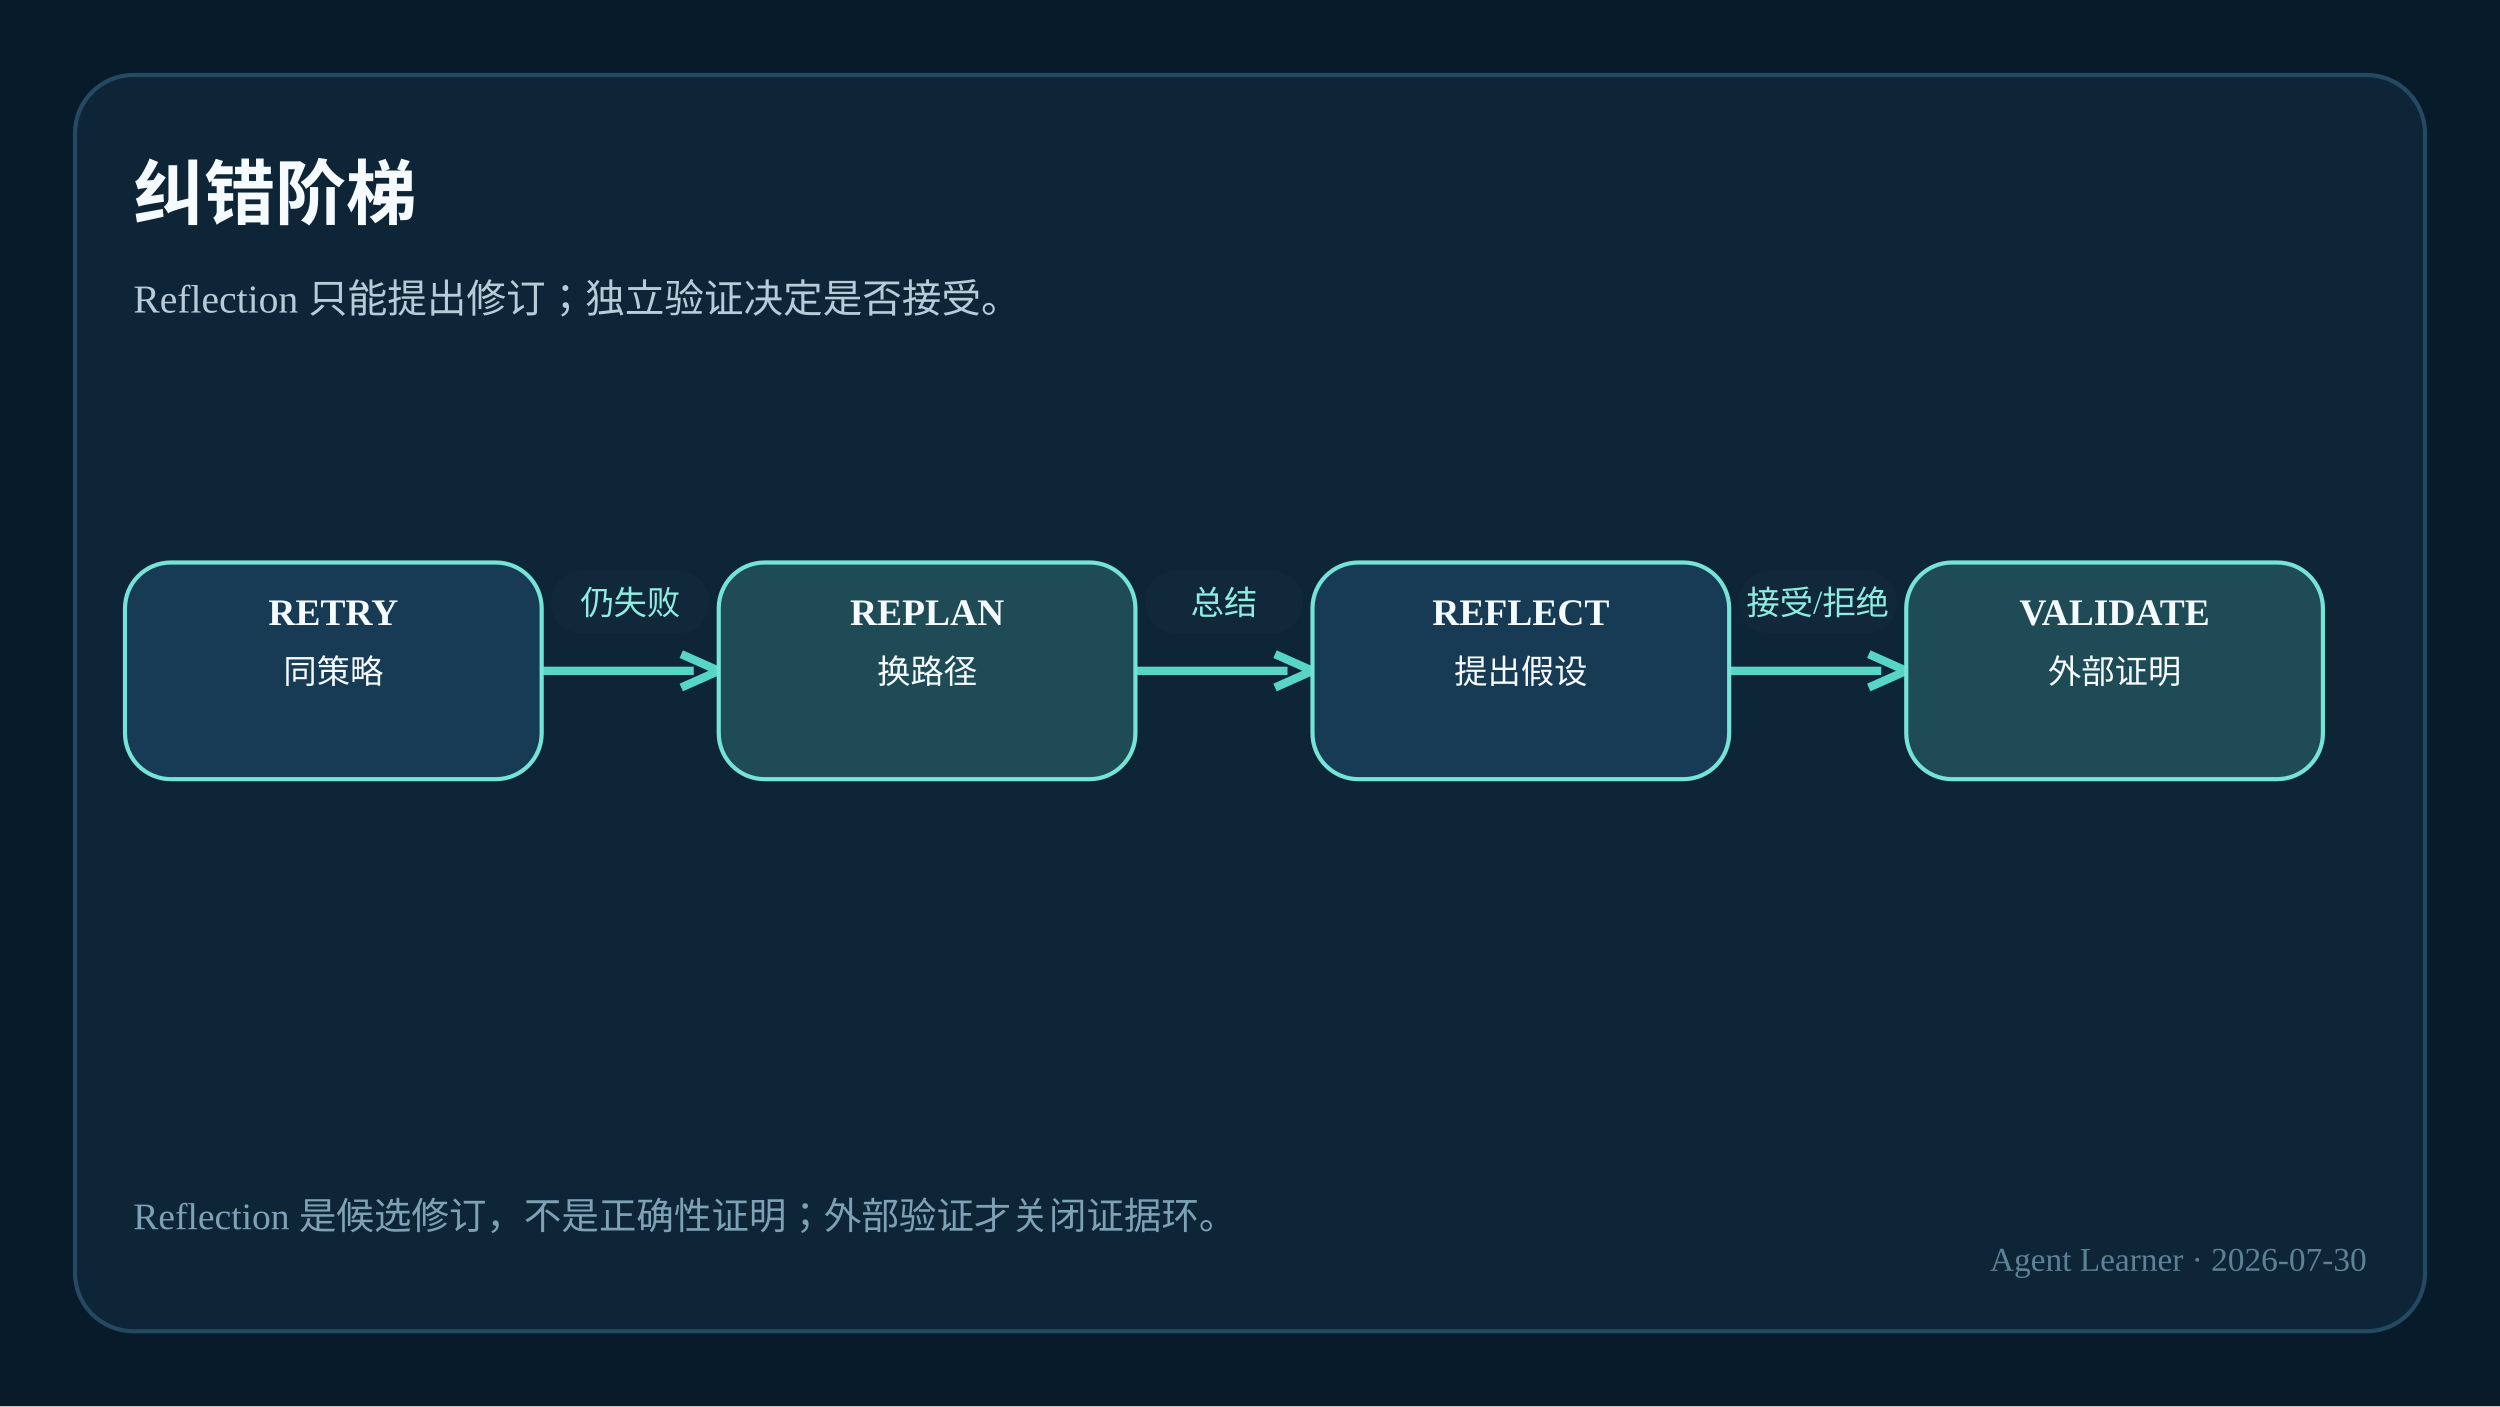
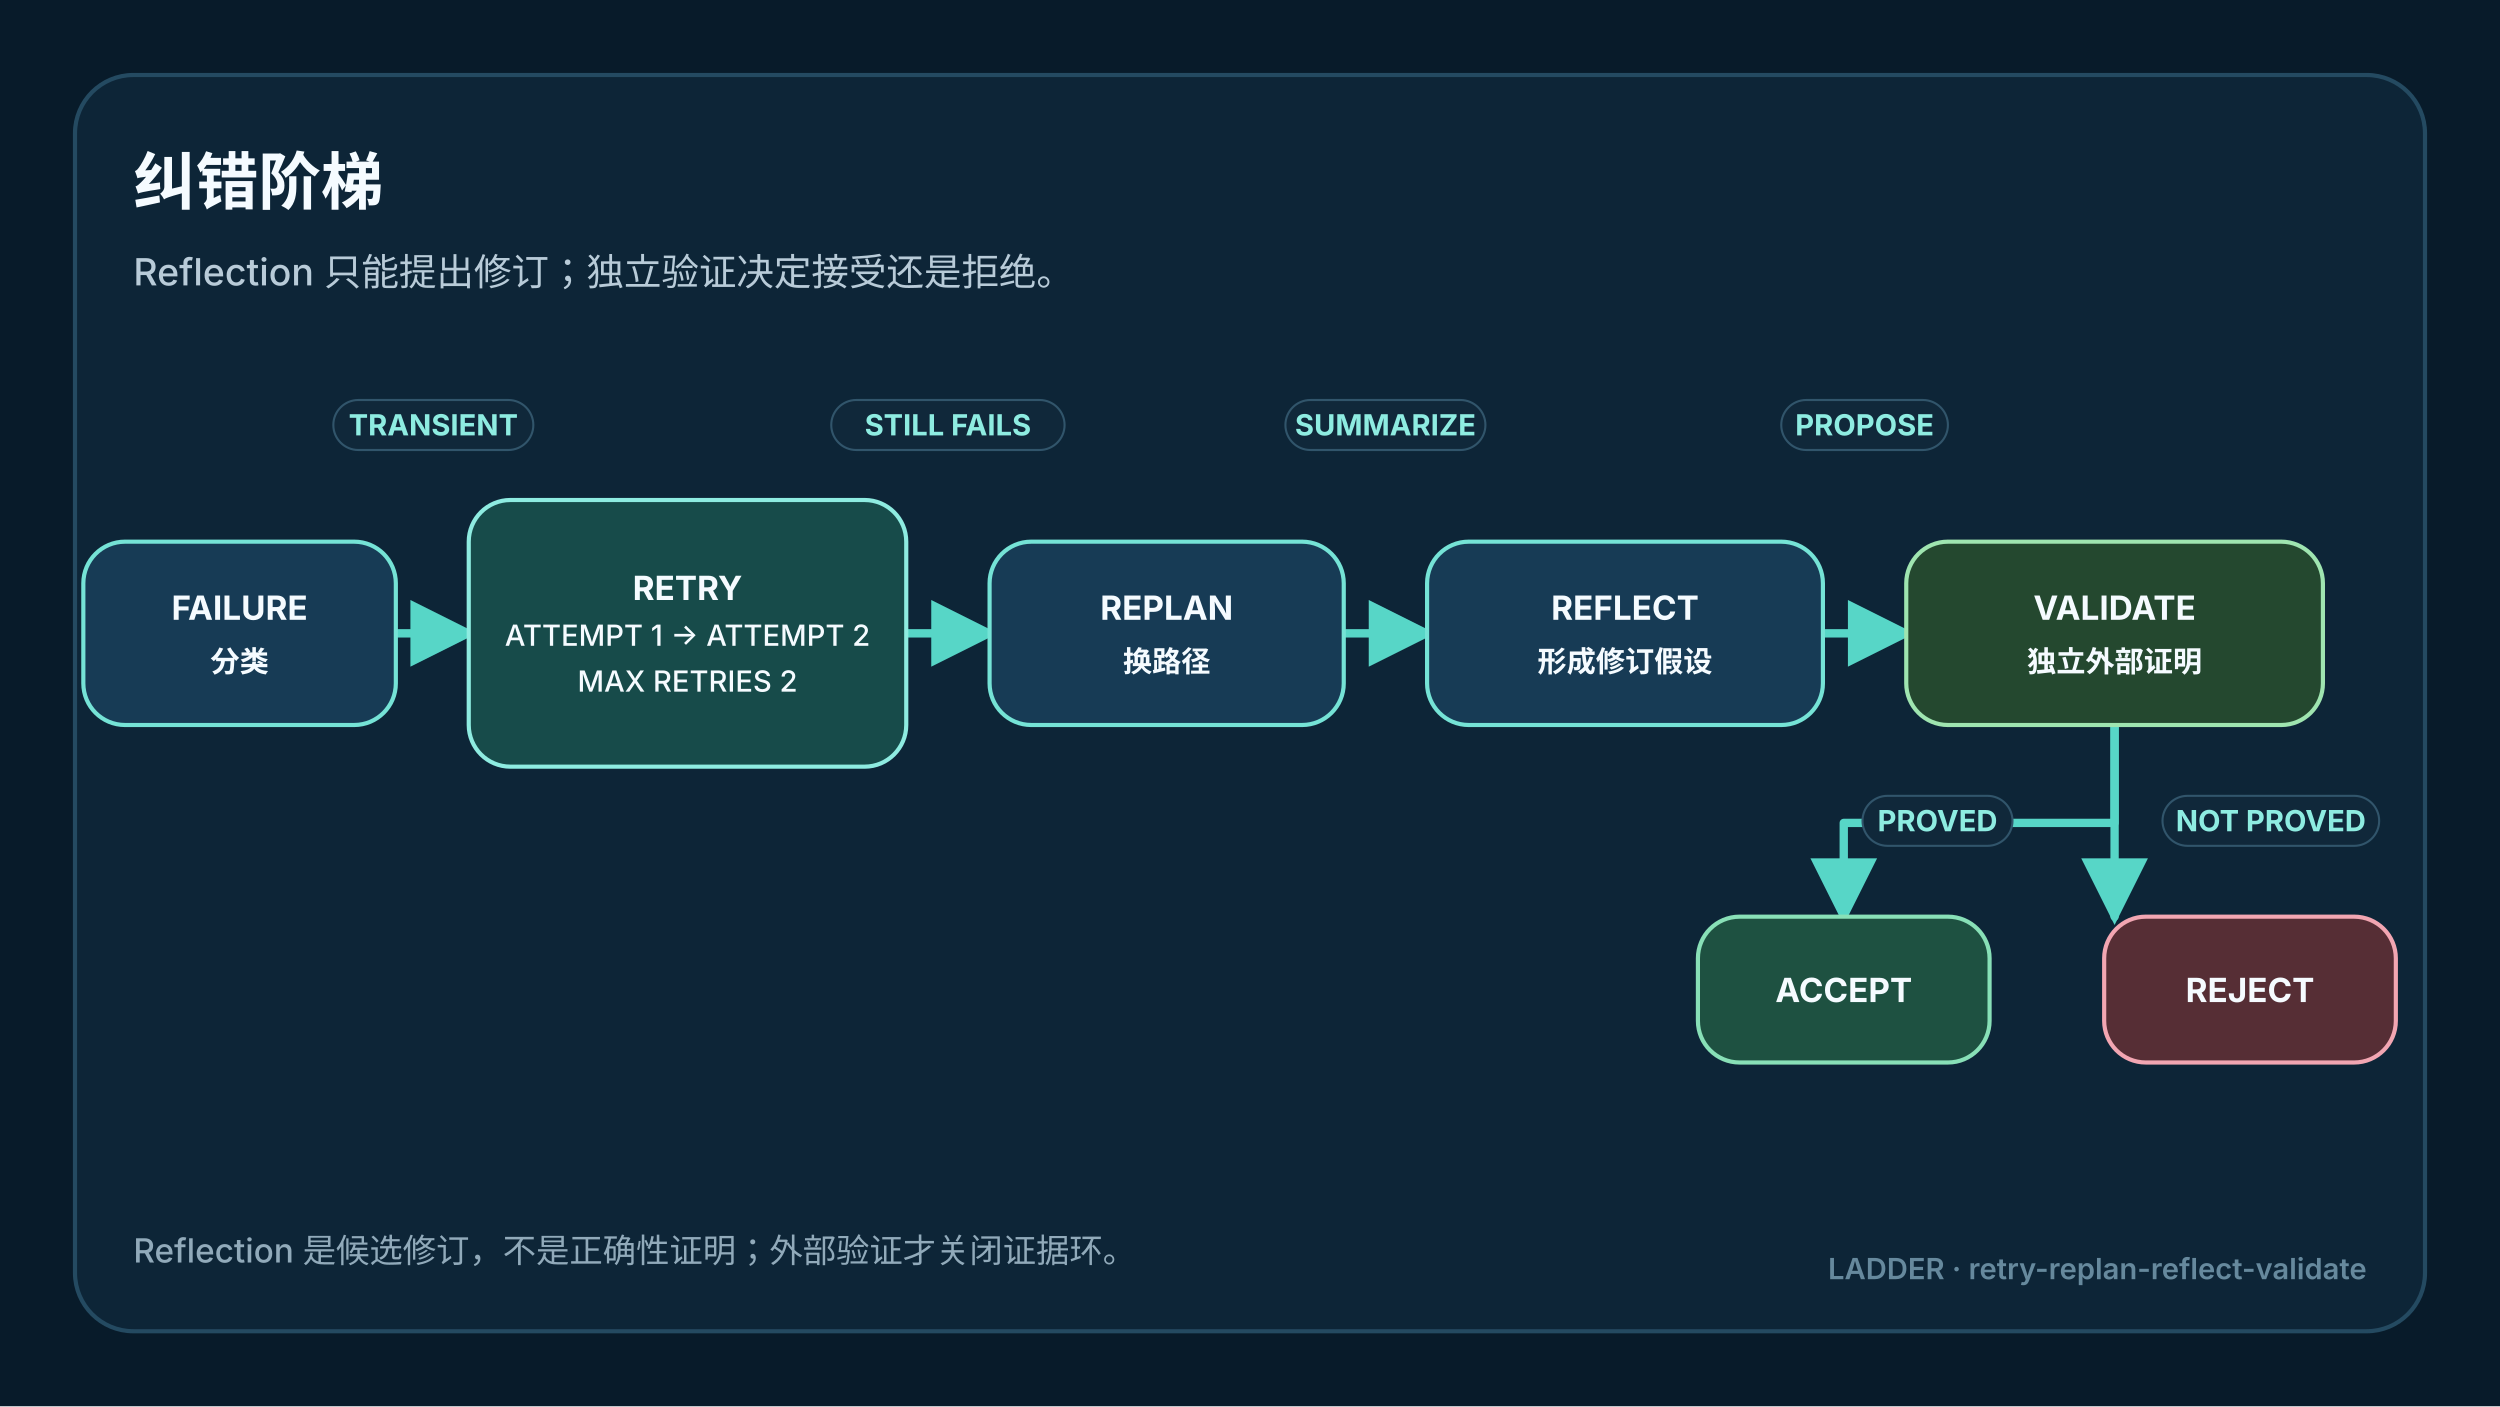
- <svg xmlns="http://www.w3.org/2000/svg" width="1200" height="675" viewBox="0 0 1200 675" role="img" aria-labelledby="title description">
+ <svg xmlns="http://www.w3.org/2000/svg" width="1200" height="675" viewBox="0 0 1200 675" role="img" aria-labelledby="visual-agent-06-correction-ladder-title visual-agent-06-correction-ladder-description">
+   <defs>
+     <marker id="visual-agent-06-correction-ladder-arrow" markerWidth="8" markerHeight="8" refX="7" refY="4" orient="auto">
+       <path d="M0 0 L8 4 L0 8 Z" fill="#57D6C7" />
+     </marker>
+   </defs>
  <rect width="1200" height="675" fill="#081B2A" />
  <rect x="36" y="36" width="1128" height="603" rx="28" fill="#0D2537" stroke="#244A61" stroke-width="2" />
-   <text x="64" y="105" font-size="34" font-weight="750" fill="#F5FBFF">纠错阶梯</text>
-   <text x="64" y="150" font-size="19" fill="#B8CBD8">Reflection 只能提出修订；独立验证决定是否接受。</text>
-   <g data-edge="visual-agent-06-correction-ladder-edge-1">
-     <path d="M 260 322 L 333 322" fill="none" stroke="#57D6C7" stroke-width="4" />
-     <path d="M 327 314 L 345 322 L 327 330" fill="none" stroke="#57D6C7" stroke-width="4" />
-     <rect x="264.5" y="274" width="76" height="30" rx="15" fill="#10283A" />
-     <text x="302.5" y="295" text-anchor="middle" font-size="16" fill="#8EECE1">仍失败</text>
+   <text x="64" y="98" font-family="Inter, Arial, sans-serif" font-size="30" font-weight="750" fill="#F5FBFF" text-anchor="start">纠错阶梯</text>
+   <text x="64" y="137" font-family="Inter, Arial, sans-serif" font-size="18" font-weight="500" fill="#B8CBD8" text-anchor="start">Reflection 只能提出修订；独立验证决定接受还是拒绝。</text>
+   <g data-kind="ladder">
+     <polyline data-edge="failure-retry" data-from="failure" data-to="retry" data-kind="forward" points="190,304 225,304" fill="none" stroke="#57D6C7" stroke-width="4" stroke-linecap="round" stroke-linejoin="round" marker-end="url(#visual-agent-06-correction-ladder-arrow)" />
+     <g data-edge-label="failure-retry">
+       <rect x="160" y="192" width="96" height="24" rx="12" fill="#10283A" stroke="#31556B" stroke-width="1" />
+       <text x="208" y="209" font-family="Inter, Arial, sans-serif" font-size="14" font-weight="650" fill="#8EECE1" text-anchor="middle">TRANSIENT</text>
+     </g>
+     <polyline data-edge="retry-replan" data-from="retry" data-to="replan" data-kind="forward" points="435,304 475,304" fill="none" stroke="#57D6C7" stroke-width="4" stroke-linecap="round" stroke-linejoin="round" marker-end="url(#visual-agent-06-correction-ladder-arrow)" />
+     <g data-edge-label="retry-replan">
+       <rect x="399" y="192" width="112" height="24" rx="12" fill="#10283A" stroke="#31556B" stroke-width="1" />
+       <text x="455" y="209" font-family="Inter, Arial, sans-serif" font-size="14" font-weight="650" fill="#8EECE1" text-anchor="middle">STILL FAILS</text>
+     </g>
+     <polyline data-edge="replan-reflect" data-from="replan" data-to="reflect" data-kind="forward" points="645,304 685,304" fill="none" stroke="#57D6C7" stroke-width="4" stroke-linecap="round" stroke-linejoin="round" marker-end="url(#visual-agent-06-correction-ladder-arrow)" />
+     <g data-edge-label="replan-reflect">
+       <rect x="617" y="192" width="96" height="24" rx="12" fill="#10283A" stroke="#31556B" stroke-width="1" />
+       <text x="665" y="209" font-family="Inter, Arial, sans-serif" font-size="14" font-weight="650" fill="#8EECE1" text-anchor="middle">SUMMARIZE</text>
+     </g>
+     <polyline data-edge="reflect-validate" data-from="reflect" data-to="validate" data-kind="forward" points="875,304 915,304" fill="none" stroke="#57D6C7" stroke-width="4" stroke-linecap="round" stroke-linejoin="round" marker-end="url(#visual-agent-06-correction-ladder-arrow)" />
+     <g data-edge-label="reflect-validate">
+       <rect x="855" y="192" width="80" height="24" rx="12" fill="#10283A" stroke="#31556B" stroke-width="1" />
+       <text x="895" y="209" font-family="Inter, Arial, sans-serif" font-size="14" font-weight="650" fill="#8EECE1" text-anchor="middle">PROPOSE</text>
+     </g>
+     <polyline data-edge="validate-accept" data-from="validate" data-to="accept" data-kind="forward" points="1015,348 1015,395 885,395 885,440" fill="none" stroke="#57D6C7" stroke-width="4" stroke-linecap="round" stroke-linejoin="round" marker-end="url(#visual-agent-06-correction-ladder-arrow)" />
+     <g data-edge-label="validate-accept">
+       <rect x="894" y="382" width="72" height="24" rx="12" fill="#10283A" stroke="#31556B" stroke-width="1" />
+       <text x="930" y="399" font-family="Inter, Arial, sans-serif" font-size="14" font-weight="650" fill="#8EECE1" text-anchor="middle">PROVED</text>
+     </g>
+     <polyline data-edge="validate-reject" data-from="validate" data-to="reject" data-kind="forward" points="1015,348 1015,440" fill="none" stroke="#57D6C7" stroke-width="4" stroke-linecap="round" stroke-linejoin="round" marker-end="url(#visual-agent-06-correction-ladder-arrow)" />
+     <g data-edge-label="validate-reject">
+       <rect x="1038" y="382" width="104" height="24" rx="12" fill="#10283A" stroke="#31556B" stroke-width="1" />
+       <text x="1090" y="399" font-family="Inter, Arial, sans-serif" font-size="14" font-weight="650" fill="#8EECE1" text-anchor="middle">NOT PROVED</text>
+     </g>
+     <g data-node="failure" data-kind="stage">
+       <rect x="40" y="260" width="150" height="88" rx="20" fill="#173B55" stroke="#75E3D6" stroke-width="2" />
+       <text x="115" y="297.5" font-family="Inter, Arial, sans-serif" font-size="16" font-weight="750" fill="#F5FBFF" text-anchor="middle">FAILURE</text>
+       <text x="115" y="322.5" font-family="Inter, Arial, sans-serif" font-size="14" font-weight="550" fill="#F5FBFF" text-anchor="middle">分类</text>
+     </g>
+     <g data-node="retry" data-kind="controlled">
+       <rect x="225" y="240" width="210" height="128" rx="20" fill="#174B4A" stroke="#8EECE1" stroke-width="2" />
+       <text x="330" y="288" font-family="Inter, Arial, sans-serif" font-size="16" font-weight="750" fill="#F5FBFF" text-anchor="middle">RETRY</text>
+       <text x="330" y="310" font-family="Inter, Arial, sans-serif" font-size="14" font-weight="550" fill="#F5FBFF" text-anchor="middle">ATTEMPT 1 → ATTEMPT 2</text>
+       <text x="330" y="332" font-family="Inter, Arial, sans-serif" font-size="14" font-weight="550" fill="#F5FBFF" text-anchor="middle">MAX RETRIES 2</text>
+     </g>
+     <g data-node="replan" data-kind="stage">
+       <rect x="475" y="260" width="170" height="88" rx="20" fill="#173B55" stroke="#75E3D6" stroke-width="2" />
+       <text x="560" y="297.5" font-family="Inter, Arial, sans-serif" font-size="16" font-weight="750" fill="#F5FBFF" text-anchor="middle">REPLAN</text>
+       <text x="560" y="322.5" font-family="Inter, Arial, sans-serif" font-size="14" font-weight="550" fill="#F5FBFF" text-anchor="middle">换路径</text>
+     </g>
+     <g data-node="reflect" data-kind="stage">
+       <rect x="685" y="260" width="190" height="88" rx="20" fill="#173B55" stroke="#75E3D6" stroke-width="2" />
+       <text x="780" y="297.5" font-family="Inter, Arial, sans-serif" font-size="16" font-weight="750" fill="#F5FBFF" text-anchor="middle">REFLECT</text>
+       <text x="780" y="322.5" font-family="Inter, Arial, sans-serif" font-size="14" font-weight="550" fill="#F5FBFF" text-anchor="middle">形成修订假设</text>
+     </g>
+     <g data-node="validate" data-kind="evidence">
+       <rect x="915" y="260" width="200" height="88" rx="20" fill="#24482F" stroke="#9FE5B0" stroke-width="2" />
+       <text x="1015" y="297.5" font-family="Inter, Arial, sans-serif" font-size="16" font-weight="750" fill="#F5FBFF" text-anchor="middle">VALIDATE</text>
+       <text x="1015" y="322.5" font-family="Inter, Arial, sans-serif" font-size="14" font-weight="550" fill="#F5FBFF" text-anchor="middle">独立外部证明</text>
+     </g>
+     <g data-node="accept" data-kind="outcome">
+       <rect x="815" y="440" width="140" height="70" rx="20" fill="#1E5141" stroke="#88E0B7" stroke-width="2" />
+       <text x="885" y="481" font-family="Inter, Arial, sans-serif" font-size="16" font-weight="750" fill="#F5FBFF" text-anchor="middle">ACCEPT</text>
+     </g>
+     <g data-node="reject" data-kind="blocked">
+       <rect x="1010" y="440" width="140" height="70" rx="20" fill="#562E35" stroke="#F2A6B2" stroke-width="2" />
+       <text x="1080" y="481" font-family="Inter, Arial, sans-serif" font-size="16" font-weight="750" fill="#F5FBFF" text-anchor="middle">REJECT</text>
+     </g>
  </g>
-   <g data-edge="visual-agent-06-correction-ladder-edge-2">
-     <path d="M 545 322 L 618 322" fill="none" stroke="#57D6C7" stroke-width="4" />
-     <path d="M 612 314 L 630 322 L 612 330" fill="none" stroke="#57D6C7" stroke-width="4" />
-     <rect x="549.5" y="274" width="76" height="30" rx="15" fill="#10283A" />
-     <text x="587.5" y="295" text-anchor="middle" font-size="16" fill="#8EECE1">总结</text>
-   </g>
-   <g data-edge="visual-agent-06-correction-ladder-edge-3">
-     <path d="M 830 322 L 903 322" fill="none" stroke="#57D6C7" stroke-width="4" />
-     <path d="M 897 314 L 915 322 L 897 330" fill="none" stroke="#57D6C7" stroke-width="4" />
-     <rect x="834.5" y="274" width="76" height="30" rx="15" fill="#10283A" />
-     <text x="872.5" y="295" text-anchor="middle" font-size="16" fill="#8EECE1">接受/拒绝</text>
-   </g>
-   <g data-node="visual-agent-06-correction-ladder-node-1">
-     <rect x="60" y="270" width="200" height="104" rx="22" fill="#173B55" stroke="#75E3D6" stroke-width="2" />
-     <text x="160" y="300" text-anchor="middle" font-size="18" font-weight="700" fill="#F5FBFF">RETRY</text>
-     <text x="160" y="328" text-anchor="middle" font-size="16" font-weight="500" fill="#F5FBFF">同策略</text>
-   </g>
-   <g data-node="visual-agent-06-correction-ladder-node-2">
-     <rect x="345" y="270" width="200" height="104" rx="22" fill="#1E4B55" stroke="#75E3D6" stroke-width="2" />
-     <text x="445" y="300" text-anchor="middle" font-size="18" font-weight="700" fill="#F5FBFF">REPLAN</text>
-     <text x="445" y="328" text-anchor="middle" font-size="16" font-weight="500" fill="#F5FBFF">换路径</text>
-   </g>
-   <g data-node="visual-agent-06-correction-ladder-node-3">
-     <rect x="630" y="270" width="200" height="104" rx="22" fill="#173B55" stroke="#75E3D6" stroke-width="2" />
-     <text x="730" y="300" text-anchor="middle" font-size="18" font-weight="700" fill="#F5FBFF">REFLECT</text>
-     <text x="730" y="328" text-anchor="middle" font-size="16" font-weight="500" fill="#F5FBFF">提出假设</text>
-   </g>
-   <g data-node="visual-agent-06-correction-ladder-node-4">
-     <rect x="915" y="270" width="200" height="104" rx="22" fill="#1E4B55" stroke="#75E3D6" stroke-width="2" />
-     <text x="1015" y="300" text-anchor="middle" font-size="18" font-weight="700" fill="#F5FBFF">VALIDATE</text>
-     <text x="1015" y="328" text-anchor="middle" font-size="16" font-weight="500" fill="#F5FBFF">外部证明</text>
-   </g>
-   <text x="64" y="590" font-size="18" fill="#7FA1B5">Reflection 是候选修订，不是正确性证明；外部验证才关闭证据环。</text>
-   <text x="1136" y="610" text-anchor="end" font-size="16" fill="#5F8195">Agent Learner · 2026-07-30</text>
+   <text x="64" y="606" font-family="Inter, Arial, sans-serif" font-size="16" font-weight="500" fill="#91AABA" text-anchor="start">Reflection 是候选修订，不是正确性证明；外部验证才关闭证据环。</text>
+   <text x="1136" y="614" font-family="Inter, Arial, sans-serif" font-size="14" font-weight="600" fill="#66899D" text-anchor="end">LADDER · retry-replan-reflect-validate</text>
</svg>
